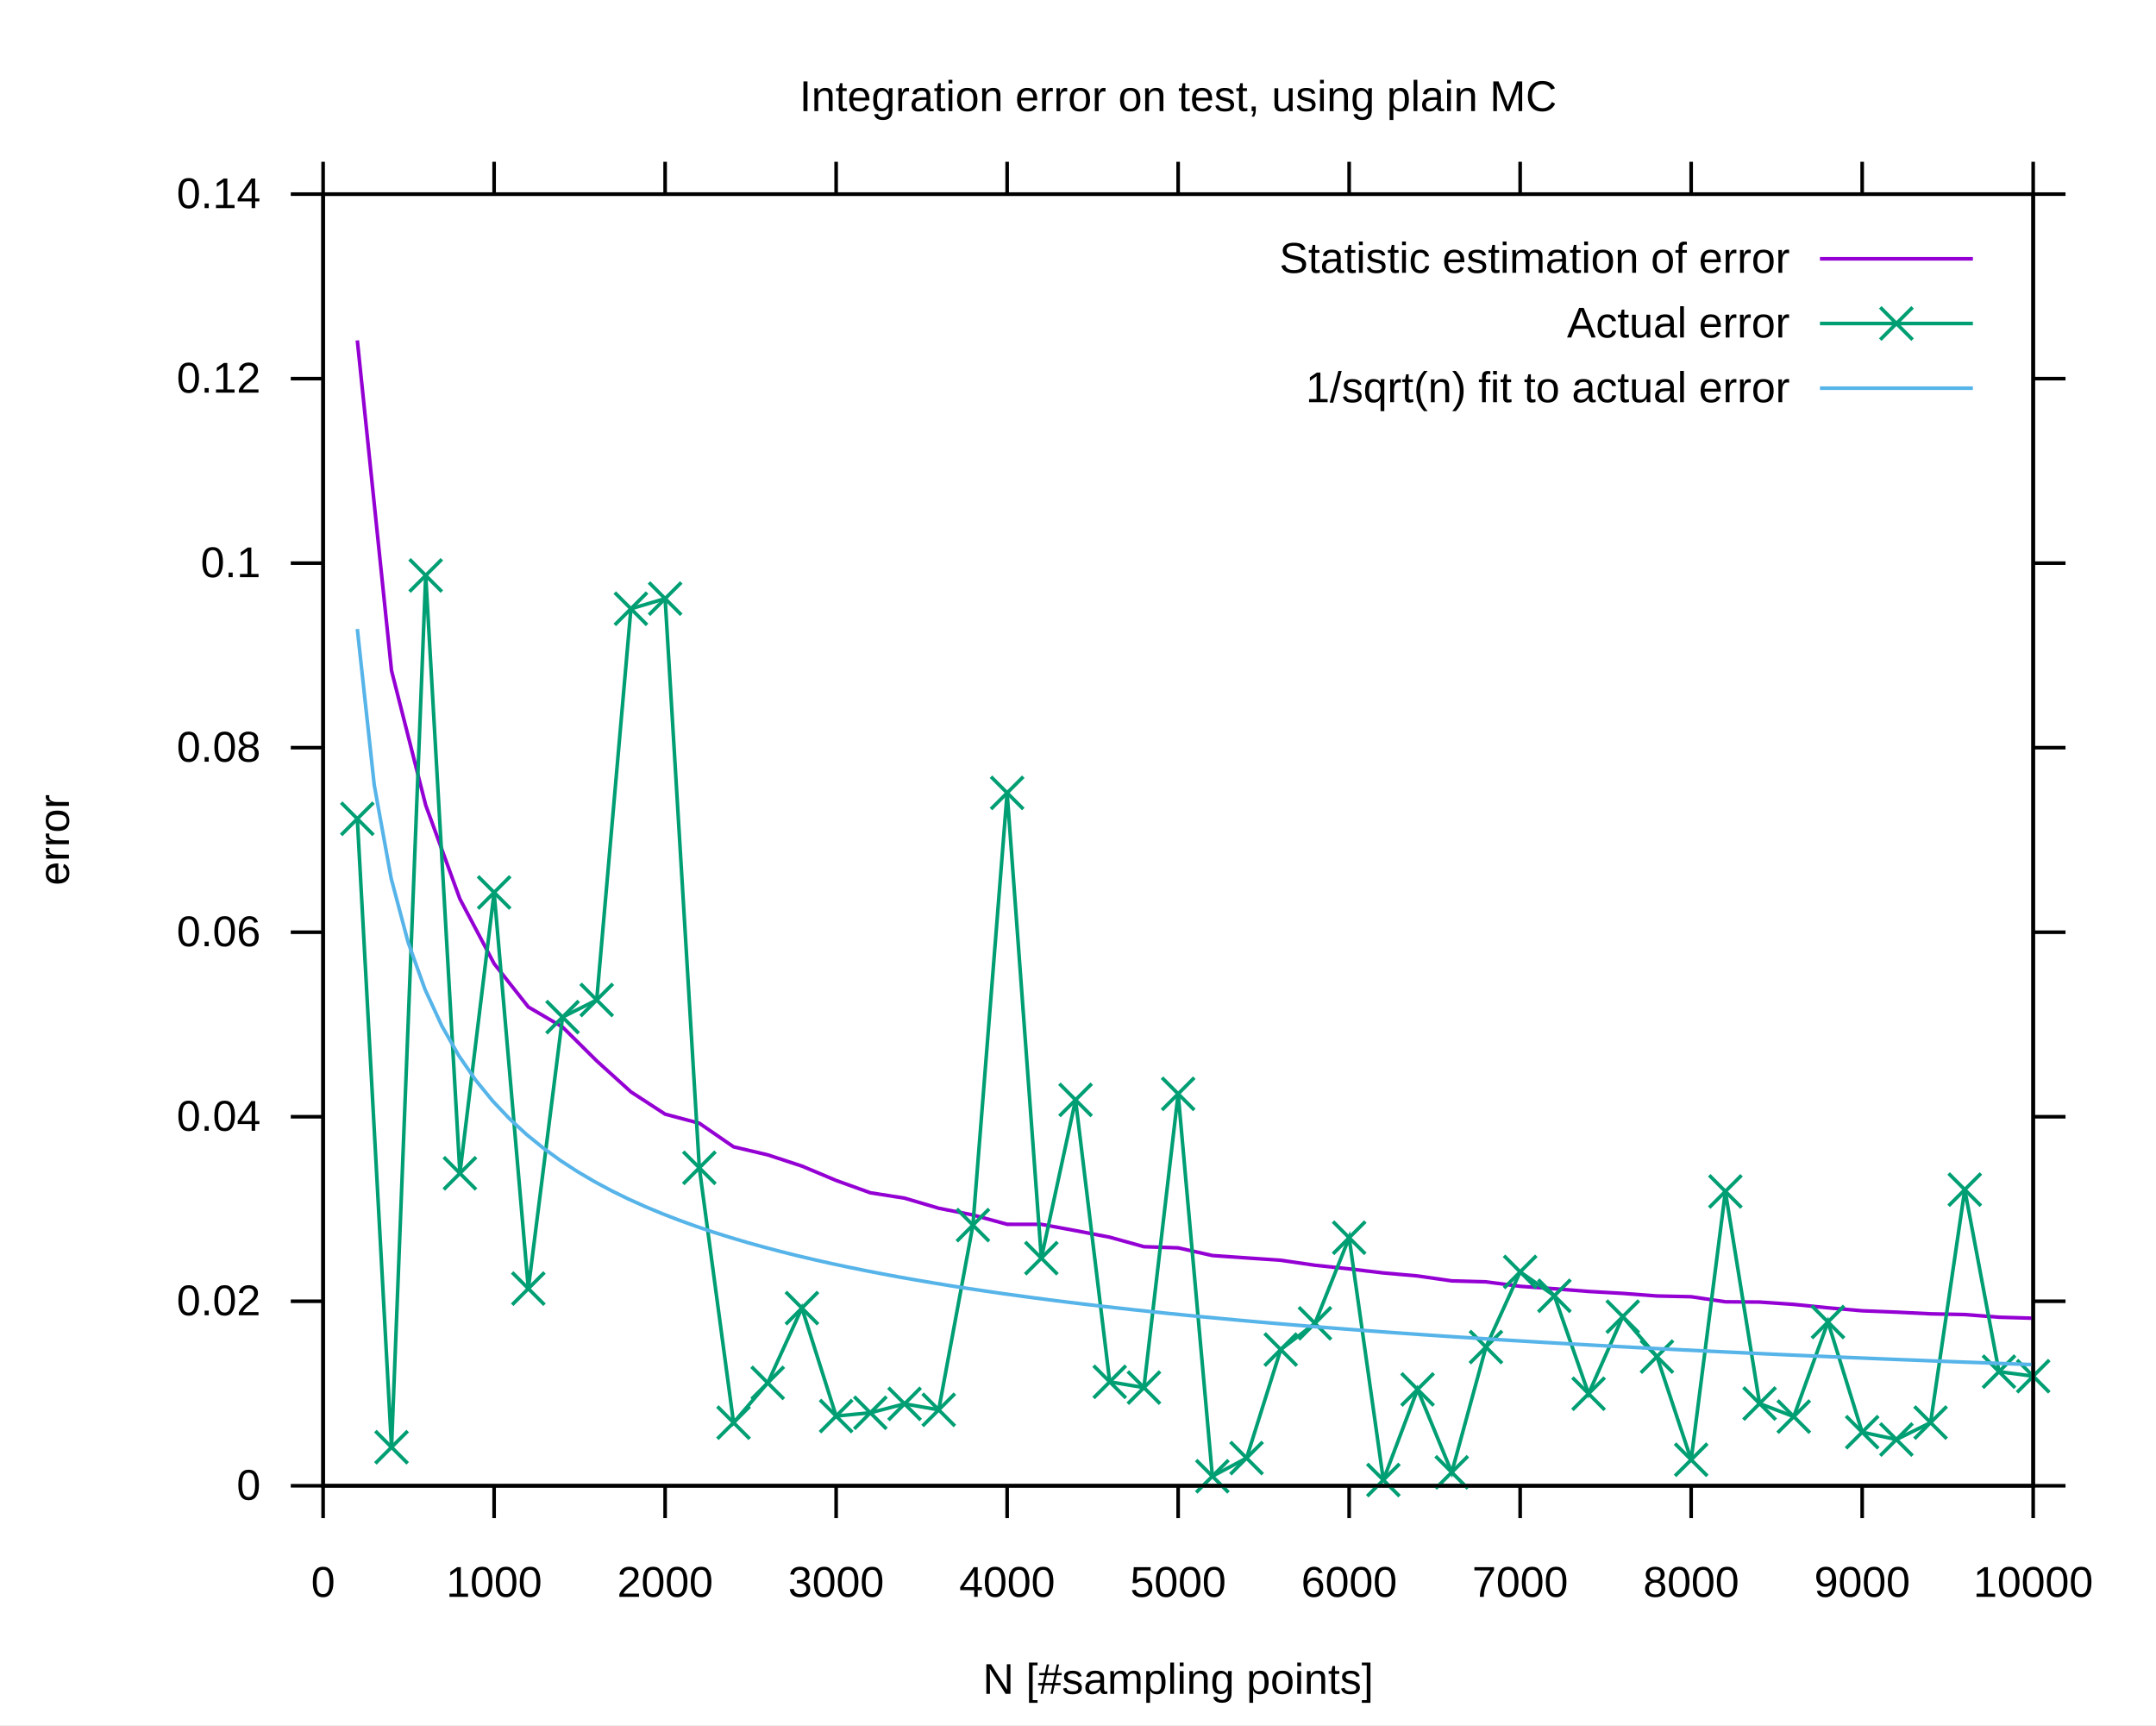
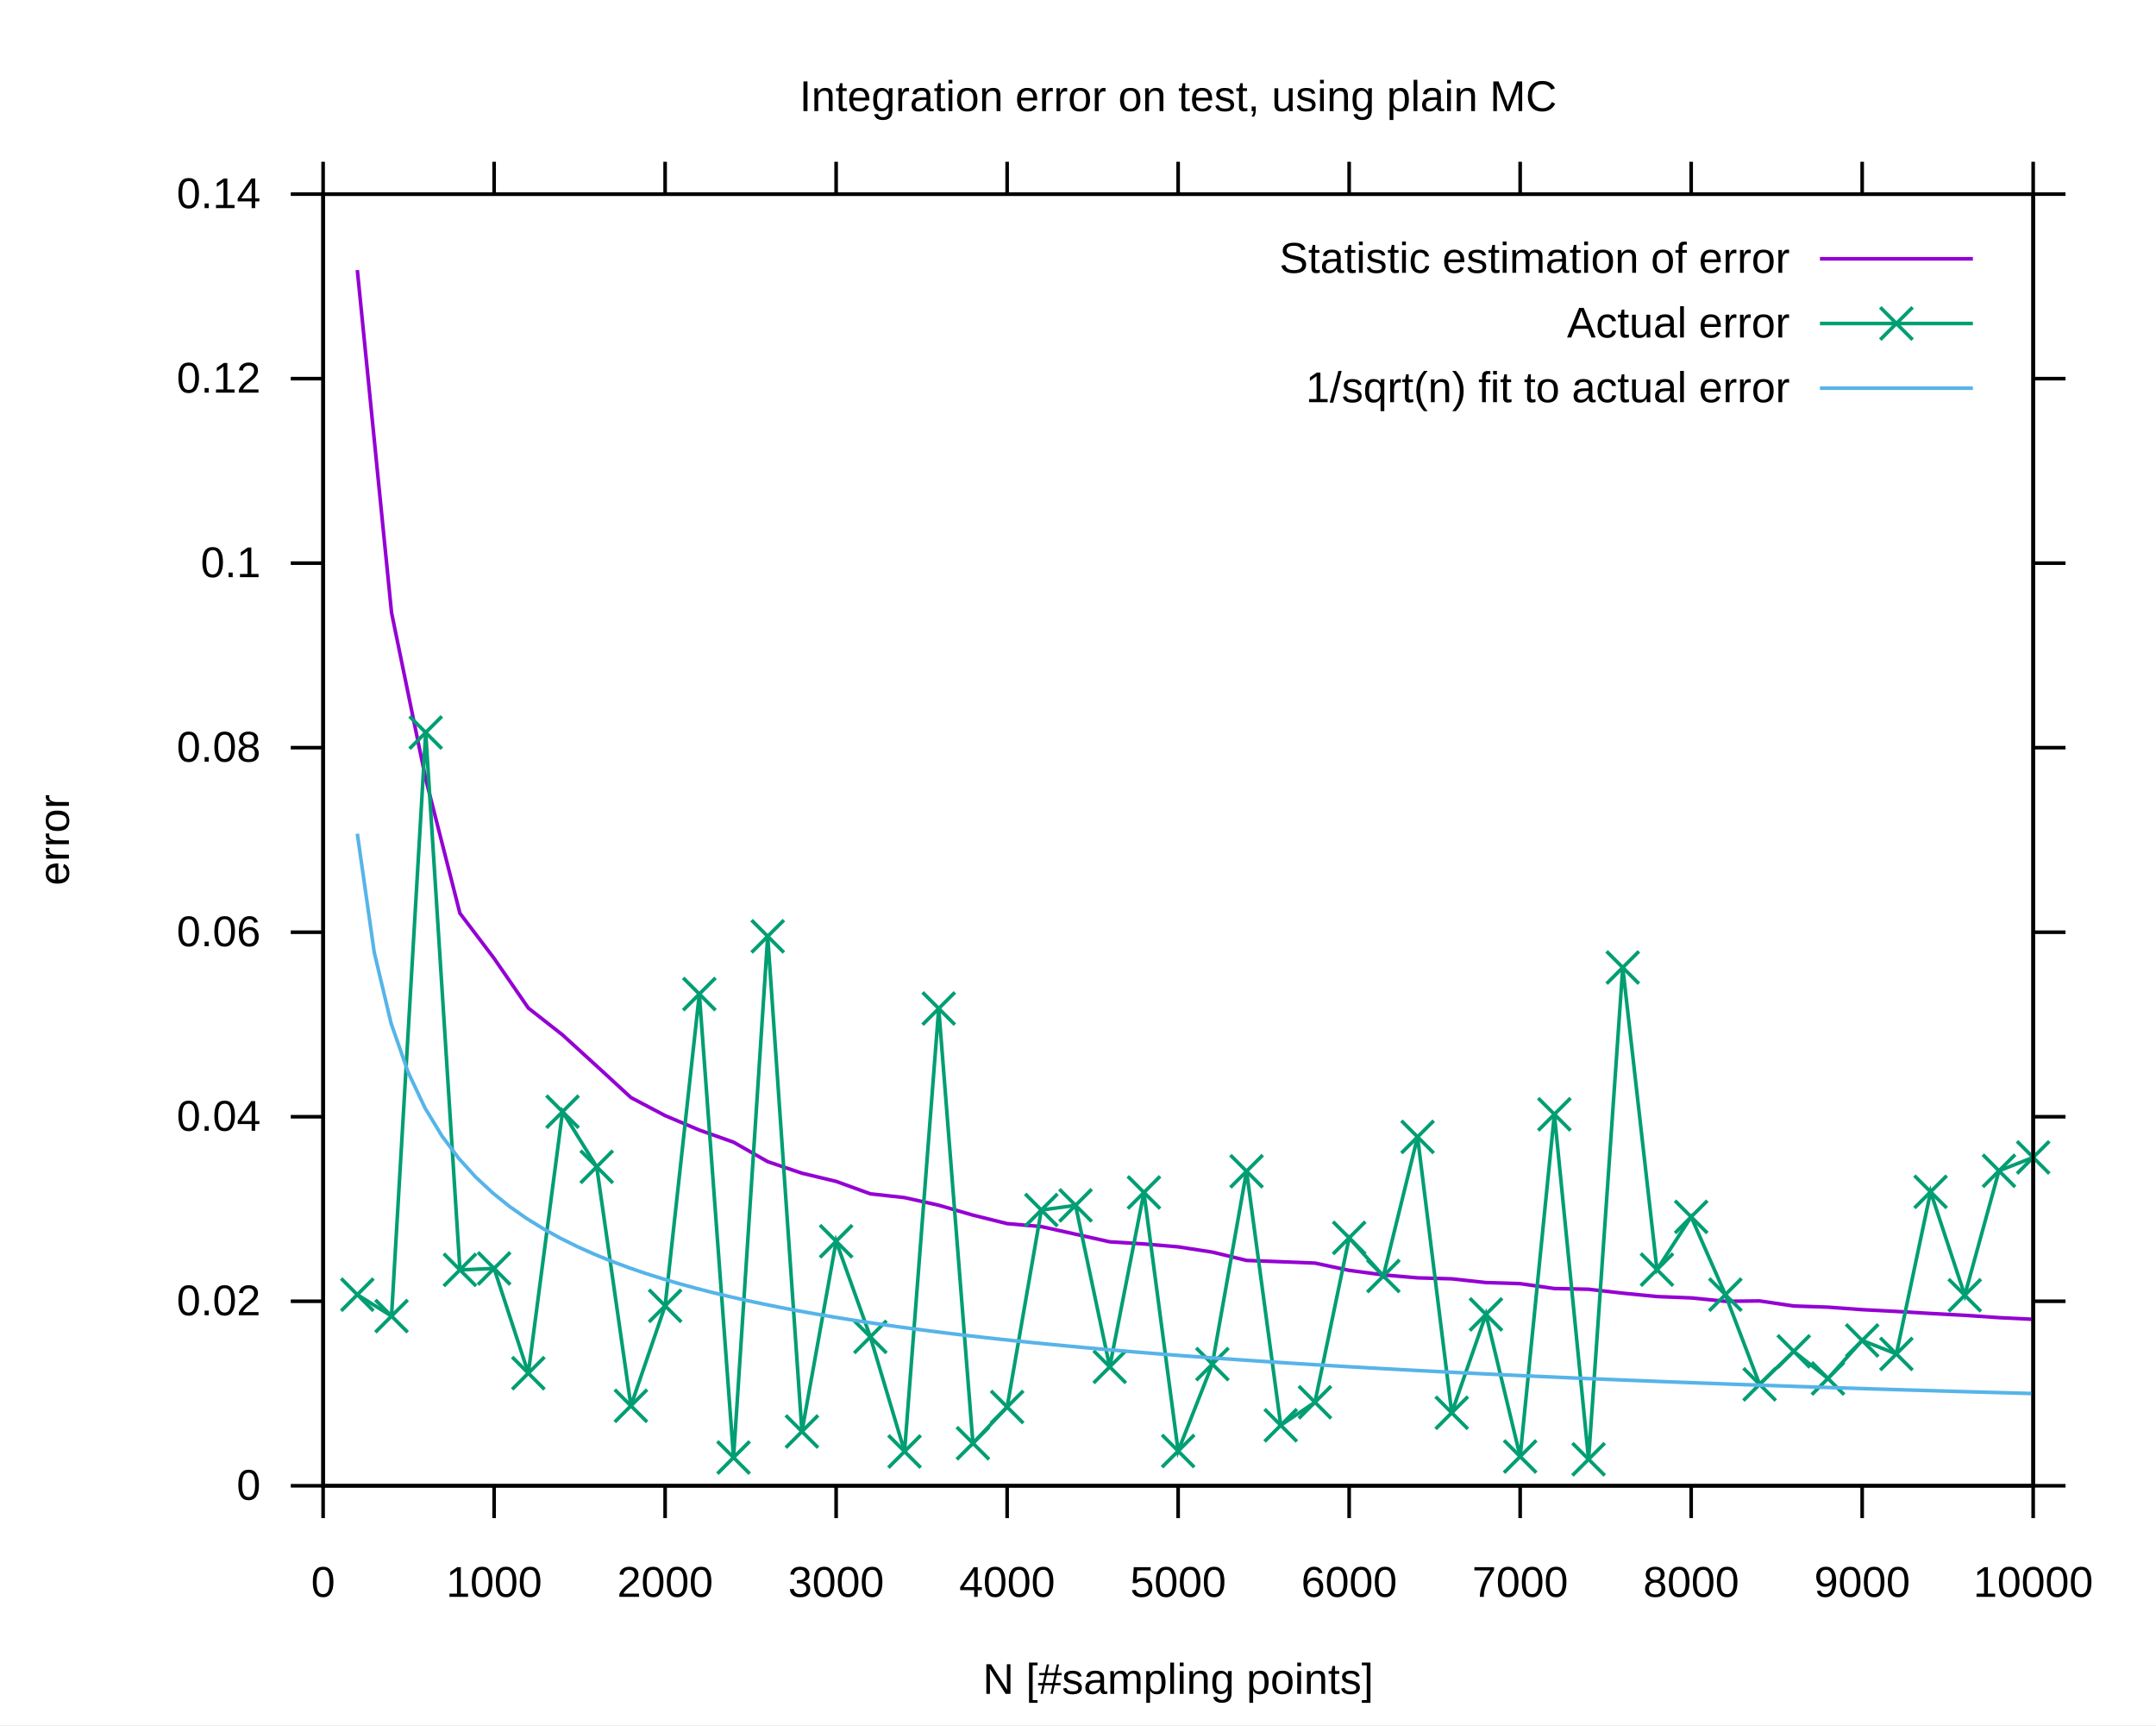
<svg xmlns="http://www.w3.org/2000/svg" xmlns:xlink="http://www.w3.org/1999/xlink" width="600" height="480" viewBox="0 0 600 480">
  <g id="gnuplot_canvas">
    <rect x="0" y="0" width="600" height="480" fill="#ffffff" />
    <defs>
      <circle id="gpDot" r="0.5" stroke-width="0.5" stroke="currentColor" />
      <path id="gpPt0" stroke-width="0.222" stroke="currentColor" d="M-1,0 h2 M0,-1 v2" />
      <path id="gpPt1" stroke-width="0.222" stroke="currentColor" d="M-1,-1 L1,1 M1,-1 L-1,1" />
      <path id="gpPt2" stroke-width="0.222" stroke="currentColor" d="M-1,0 L1,0 M0,-1 L0,1 M-1,-1 L1,1 M-1,1 L1,-1" />
      <rect id="gpPt3" stroke-width="0.222" stroke="currentColor" x="-1" y="-1" width="2" height="2" />
      <rect id="gpPt4" stroke-width="0.222" stroke="currentColor" fill="currentColor" x="-1" y="-1" width="2" height="2" />
      <circle id="gpPt5" stroke-width="0.222" stroke="currentColor" cx="0" cy="0" r="1" />
      <use xlink:href="#gpPt5" id="gpPt6" fill="currentColor" stroke="none" />
      <path id="gpPt7" stroke-width="0.222" stroke="currentColor" d="M0,-1.33 L-1.33,0.67 L1.33,0.67 z" />
      <use xlink:href="#gpPt7" id="gpPt8" fill="currentColor" stroke="none" />
      <use xlink:href="#gpPt7" id="gpPt9" stroke="currentColor" transform="rotate(180)" />
      <use xlink:href="#gpPt9" id="gpPt10" fill="currentColor" stroke="none" />
      <use xlink:href="#gpPt3" id="gpPt11" stroke="currentColor" transform="rotate(45)" />
      <use xlink:href="#gpPt11" id="gpPt12" fill="currentColor" stroke="none" />
      <path id="gpPt13" stroke-width="0.222" stroke="currentColor" d="M0,1.330 L1.265,0.411 L0.782,-1.067 L-0.782,-1.076 L-1.265,0.411 z" />
      <use xlink:href="#gpPt13" id="gpPt14" fill="currentColor" stroke="none" />
      <filter id="textbox" filterUnits="objectBoundingBox" x="0" y="0" height="1" width="1">
        <feFlood flood-color="#FFFFFF" flood-opacity="1" result="bgnd" />
        <feComposite in="SourceGraphic" in2="bgnd" operator="atop" />
      </filter>
      <filter id="greybox" filterUnits="objectBoundingBox" x="0" y="0" height="1" width="1">
        <feFlood flood-color="lightgrey" flood-opacity="1" result="grey" />
        <feComposite in="SourceGraphic" in2="grey" operator="atop" />
      </filter>
    </defs>
    <g fill="none" color="#FFFFFF" stroke="currentColor" stroke-width="1.00" stroke-linecap="butt" stroke-linejoin="miter">
</g>
    <g fill="none" color="black" stroke="currentColor" stroke-width="1.00" stroke-linecap="butt" stroke-linejoin="miter">
      <path stroke="black" d="M89.92,413.40 L80.92,413.40 M565.82,413.40 L574.82,413.40  " />
      <g transform="translate(72.53,417.30)" stroke="none" fill="black" font-family="Arial" font-size="12.00" text-anchor="end">
        <text>
          <tspan font-family="Arial"> 0</tspan>
        </text>
      </g>
    </g>
    <g fill="none" color="black" stroke="currentColor" stroke-width="1.00" stroke-linecap="butt" stroke-linejoin="miter">
      <path stroke="black" d="M89.92,362.06 L80.92,362.06 M565.82,362.06 L574.82,362.06  " />
      <g transform="translate(72.53,365.96)" stroke="none" fill="black" font-family="Arial" font-size="12.00" text-anchor="end">
        <text>
          <tspan font-family="Arial"> 0.02</tspan>
        </text>
      </g>
    </g>
    <g fill="none" color="black" stroke="currentColor" stroke-width="1.00" stroke-linecap="butt" stroke-linejoin="miter">
      <path stroke="black" d="M89.92,310.72 L80.92,310.72 M565.82,310.72 L574.82,310.72  " />
      <g transform="translate(72.53,314.62)" stroke="none" fill="black" font-family="Arial" font-size="12.00" text-anchor="end">
        <text>
          <tspan font-family="Arial"> 0.04</tspan>
        </text>
      </g>
    </g>
    <g fill="none" color="black" stroke="currentColor" stroke-width="1.00" stroke-linecap="butt" stroke-linejoin="miter">
      <path stroke="black" d="M89.92,259.38 L80.92,259.38 M565.82,259.38 L574.82,259.38  " />
      <g transform="translate(72.53,263.28)" stroke="none" fill="black" font-family="Arial" font-size="12.00" text-anchor="end">
        <text>
          <tspan font-family="Arial"> 0.06</tspan>
        </text>
      </g>
    </g>
    <g fill="none" color="black" stroke="currentColor" stroke-width="1.00" stroke-linecap="butt" stroke-linejoin="miter">
      <path stroke="black" d="M89.92,208.03 L80.92,208.03 M565.82,208.03 L574.82,208.03  " />
      <g transform="translate(72.53,211.93)" stroke="none" fill="black" font-family="Arial" font-size="12.00" text-anchor="end">
        <text>
          <tspan font-family="Arial"> 0.08</tspan>
        </text>
      </g>
    </g>
    <g fill="none" color="black" stroke="currentColor" stroke-width="1.00" stroke-linecap="butt" stroke-linejoin="miter">
      <path stroke="black" d="M89.92,156.69 L80.92,156.69 M565.82,156.69 L574.82,156.69  " />
      <g transform="translate(72.53,160.59)" stroke="none" fill="black" font-family="Arial" font-size="12.00" text-anchor="end">
        <text>
          <tspan font-family="Arial"> 0.1</tspan>
        </text>
      </g>
    </g>
    <g fill="none" color="black" stroke="currentColor" stroke-width="1.00" stroke-linecap="butt" stroke-linejoin="miter">
      <path stroke="black" d="M89.92,105.35 L80.92,105.35 M565.82,105.35 L574.82,105.35  " />
      <g transform="translate(72.53,109.25)" stroke="none" fill="black" font-family="Arial" font-size="12.00" text-anchor="end">
        <text>
          <tspan font-family="Arial"> 0.12</tspan>
        </text>
      </g>
    </g>
    <g fill="none" color="black" stroke="currentColor" stroke-width="1.00" stroke-linecap="butt" stroke-linejoin="miter">
      <path stroke="black" d="M89.92,54.01 L80.92,54.01 M565.82,54.01 L574.82,54.01  " />
      <g transform="translate(72.53,57.91)" stroke="none" fill="black" font-family="Arial" font-size="12.00" text-anchor="end">
        <text>
          <tspan font-family="Arial"> 0.14</tspan>
        </text>
      </g>
    </g>
    <g fill="none" color="black" stroke="currentColor" stroke-width="1.00" stroke-linecap="butt" stroke-linejoin="miter">
      <path stroke="black" d="M89.92,413.40 L89.92,422.40 M89.92,54.01 L89.92,45.01  " />
      <g transform="translate(89.92,444.30)" stroke="none" fill="black" font-family="Arial" font-size="12.00" text-anchor="middle">
        <text>
          <tspan font-family="Arial"> 0</tspan>
        </text>
      </g>
    </g>
    <g fill="none" color="black" stroke="currentColor" stroke-width="1.00" stroke-linecap="butt" stroke-linejoin="miter">
      <path stroke="black" d="M137.51,413.40 L137.51,422.40 M137.51,54.01 L137.51,45.01  " />
      <g transform="translate(137.51,444.30)" stroke="none" fill="black" font-family="Arial" font-size="12.00" text-anchor="middle">
        <text>
          <tspan font-family="Arial"> 1000</tspan>
        </text>
      </g>
    </g>
    <g fill="none" color="black" stroke="currentColor" stroke-width="1.00" stroke-linecap="butt" stroke-linejoin="miter">
      <path stroke="black" d="M185.10,413.40 L185.10,422.40 M185.10,54.01 L185.10,45.01  " />
      <g transform="translate(185.10,444.30)" stroke="none" fill="black" font-family="Arial" font-size="12.00" text-anchor="middle">
        <text>
          <tspan font-family="Arial"> 2000</tspan>
        </text>
      </g>
    </g>
    <g fill="none" color="black" stroke="currentColor" stroke-width="1.00" stroke-linecap="butt" stroke-linejoin="miter">
      <path stroke="black" d="M232.69,413.40 L232.69,422.40 M232.69,54.01 L232.69,45.01  " />
      <g transform="translate(232.69,444.30)" stroke="none" fill="black" font-family="Arial" font-size="12.00" text-anchor="middle">
        <text>
          <tspan font-family="Arial"> 3000</tspan>
        </text>
      </g>
    </g>
    <g fill="none" color="black" stroke="currentColor" stroke-width="1.00" stroke-linecap="butt" stroke-linejoin="miter">
      <path stroke="black" d="M280.28,413.40 L280.28,422.40 M280.28,54.01 L280.28,45.01  " />
      <g transform="translate(280.28,444.30)" stroke="none" fill="black" font-family="Arial" font-size="12.00" text-anchor="middle">
        <text>
          <tspan font-family="Arial"> 4000</tspan>
        </text>
      </g>
    </g>
    <g fill="none" color="black" stroke="currentColor" stroke-width="1.00" stroke-linecap="butt" stroke-linejoin="miter">
      <path stroke="black" d="M327.87,413.40 L327.87,422.40 M327.87,54.01 L327.87,45.01  " />
      <g transform="translate(327.87,444.30)" stroke="none" fill="black" font-family="Arial" font-size="12.00" text-anchor="middle">
        <text>
          <tspan font-family="Arial"> 5000</tspan>
        </text>
      </g>
    </g>
    <g fill="none" color="black" stroke="currentColor" stroke-width="1.00" stroke-linecap="butt" stroke-linejoin="miter">
      <path stroke="black" d="M375.46,413.40 L375.46,422.40 M375.46,54.01 L375.46,45.01  " />
      <g transform="translate(375.46,444.30)" stroke="none" fill="black" font-family="Arial" font-size="12.00" text-anchor="middle">
        <text>
          <tspan font-family="Arial"> 6000</tspan>
        </text>
      </g>
    </g>
    <g fill="none" color="black" stroke="currentColor" stroke-width="1.00" stroke-linecap="butt" stroke-linejoin="miter">
      <path stroke="black" d="M423.05,413.40 L423.05,422.40 M423.05,54.01 L423.05,45.01  " />
      <g transform="translate(423.05,444.30)" stroke="none" fill="black" font-family="Arial" font-size="12.00" text-anchor="middle">
        <text>
          <tspan font-family="Arial"> 7000</tspan>
        </text>
      </g>
    </g>
    <g fill="none" color="black" stroke="currentColor" stroke-width="1.00" stroke-linecap="butt" stroke-linejoin="miter">
      <path stroke="black" d="M470.64,413.40 L470.64,422.40 M470.64,54.01 L470.64,45.01  " />
      <g transform="translate(470.64,444.30)" stroke="none" fill="black" font-family="Arial" font-size="12.00" text-anchor="middle">
        <text>
          <tspan font-family="Arial"> 8000</tspan>
        </text>
      </g>
    </g>
    <g fill="none" color="black" stroke="currentColor" stroke-width="1.00" stroke-linecap="butt" stroke-linejoin="miter">
      <path stroke="black" d="M518.23,413.40 L518.23,422.40 M518.23,54.01 L518.23,45.01  " />
      <g transform="translate(518.23,444.30)" stroke="none" fill="black" font-family="Arial" font-size="12.00" text-anchor="middle">
        <text>
          <tspan font-family="Arial"> 9000</tspan>
        </text>
      </g>
    </g>
    <g fill="none" color="black" stroke="currentColor" stroke-width="1.00" stroke-linecap="butt" stroke-linejoin="miter">
      <path stroke="black" d="M565.82,413.40 L565.82,422.40 M565.82,54.01 L565.82,45.01  " />
      <g transform="translate(565.82,444.30)" stroke="none" fill="black" font-family="Arial" font-size="12.00" text-anchor="middle">
        <text>
          <tspan font-family="Arial"> 10000</tspan>
        </text>
      </g>
    </g>
    <g fill="none" color="black" stroke="currentColor" stroke-width="1.00" stroke-linecap="butt" stroke-linejoin="miter">
</g>
    <g fill="none" color="black" stroke="currentColor" stroke-width="1.00" stroke-linecap="butt" stroke-linejoin="miter">
      <path stroke="black" d="M89.92,54.01 L89.92,413.40 L565.82,413.40 L565.82,54.01 L89.92,54.01 Z  " />
    </g>
    <g fill="none" color="black" stroke="currentColor" stroke-width="1.00" stroke-linecap="butt" stroke-linejoin="miter">
      <g transform="translate(19.18,233.71) rotate(270)" stroke="none" fill="black" font-family="Arial" font-size="12.00" text-anchor="middle">
        <text>
          <tspan font-family="Arial">error</tspan>
        </text>
      </g>
    </g>
    <g fill="none" color="black" stroke="currentColor" stroke-width="1.00" stroke-linecap="butt" stroke-linejoin="miter">
      <g transform="translate(327.87,471.30)" stroke="none" fill="black" font-family="Arial" font-size="12.00" text-anchor="middle">
        <text>
          <tspan font-family="Arial">N [#sampling points]</tspan>
        </text>
      </g>
    </g>
    <g fill="none" color="black" stroke="currentColor" stroke-width="1.00" stroke-linecap="butt" stroke-linejoin="miter">
</g>
    <g id="gnuplot_plot_1">
      <g fill="none" color="black" stroke="currentColor" stroke-width="1.00" stroke-linecap="butt" stroke-linejoin="miter">
        <g transform="translate(498.09,75.91)" stroke="none" fill="black" font-family="Arial" font-size="12.00" text-anchor="end">
          <text>
            <tspan font-family="Arial">Statistic estimation of error</tspan>
          </text>
        </g>
      </g>
      <g fill="none" color="black" stroke="currentColor" stroke-width="1.00" stroke-linecap="butt" stroke-linejoin="miter">
-         <path stroke="rgb(148,   0, 211)" d="M506.48,72.01 L549.04,72.01 M99.44,94.71 L108.96,186.59 L118.47,224.03 L127.99,250.13 L137.51,268.13 L147.03,280.18   L156.55,285.76 L166.06,295.18 L175.58,303.80 L185.10,310.00 L194.62,312.53 L204.14,319.09 L213.65,321.33 L223.17,324.45   L232.69,328.45 L242.21,331.88 L251.73,333.37 L261.24,336.18 L270.76,338.05 L280.28,340.65 L289.80,340.66 L299.32,342.41   L308.83,344.24 L318.35,346.88 L327.87,347.20 L337.39,349.34 L346.91,350.00 L356.42,350.65 L365.94,352.04 L375.46,353.05   L384.98,354.18 L394.50,355.02 L404.01,356.39 L413.53,356.66 L423.05,357.90 L432.57,358.58 L442.09,359.33 L451.60,359.87   L461.12,360.59 L470.64,360.80 L480.16,362.21 L489.68,362.28 L499.19,362.93 L508.71,363.88 L518.23,364.71 L527.75,365.09   L537.27,365.56 L546.78,365.76 L556.30,366.50 L565.82,366.78  " />
+         <path stroke="rgb(148,   0, 211)" d="M506.48,72.01 L549.04,72.01 M99.44,75.15 L108.96,170.45 L118.47,216.71 L127.99,254.10 L137.51,266.67 L147.03,280.48   L156.55,287.95 L166.06,296.62 L175.58,305.38 L185.10,310.41 L194.62,314.43 L204.14,317.80 L213.65,323.22 L223.17,326.43   L232.69,328.71 L242.21,332.17 L251.73,333.22 L261.24,335.34 L270.76,338.10 L280.28,340.46 L289.80,341.29 L299.32,343.40   L308.83,345.52 L318.35,346.11 L327.87,346.92 L337.39,348.39 L346.91,350.70 L356.42,351.06 L365.94,351.44 L375.46,353.47   L384.98,354.73 L394.50,355.55 L404.01,355.82 L413.53,356.86 L423.05,357.16 L432.57,358.52 L442.09,358.72 L451.60,359.81   L461.12,360.75 L470.64,361.13 L480.16,362.07 L489.68,361.97 L499.19,363.38 L508.71,363.70 L518.23,364.40 L527.75,364.89   L537.27,365.46 L546.78,365.97 L556.30,366.62 L565.82,367.08  " />
      </g>
    </g>
    <g id="gnuplot_plot_2">
      <g fill="none" color="black" stroke="currentColor" stroke-width="1.00" stroke-linecap="butt" stroke-linejoin="miter">
        <g transform="translate(498.09,93.91)" stroke="none" fill="black" font-family="Arial" font-size="12.00" text-anchor="end">
          <text>
            <tspan font-family="Arial">Actual error</tspan>
          </text>
        </g>
      </g>
      <g fill="none" color="black" stroke="currentColor" stroke-width="1.00" stroke-linecap="butt" stroke-linejoin="miter">
-         <path stroke="rgb(  0, 158, 115)" d="M506.48,90.01 L549.04,90.01 M99.44,227.82 L108.96,402.67 L118.47,160.11 L127.99,326.46 L137.51,248.32 L147.03,358.54   L156.55,283.00 L166.06,278.23 L175.58,169.38 L185.10,166.56 L194.62,324.93 L204.14,395.84 L213.65,384.77 L223.17,363.96   L232.69,394.00 L242.21,393.09 L251.73,390.61 L261.24,392.27 L270.76,340.87 L280.28,220.61 L289.80,350.06 L299.32,306.03   L308.83,384.48 L318.35,386.08 L327.87,304.35 L337.39,410.75 L346.91,405.69 L356.42,375.50 L365.94,368.20 L375.46,344.38   L384.98,411.80 L394.50,386.59 L404.01,409.66 L413.53,374.80 L423.05,353.89 L432.57,360.54 L442.09,387.79 L451.60,366.34   L461.12,377.46 L470.64,406.16 L480.16,331.50 L489.68,390.52 L499.19,394.15 L508.71,367.83 L518.23,398.49 L527.75,400.53   L537.27,395.82 L546.78,331.00 L556.30,381.65 L565.82,382.91  " />
-         <use xlink:href="#gpPt1" transform="translate(99.44,227.82) scale(4.50)" color="rgb(  0, 158, 115)" />
-         <use xlink:href="#gpPt1" transform="translate(108.96,402.67) scale(4.50)" color="rgb(  0, 158, 115)" />
-         <use xlink:href="#gpPt1" transform="translate(118.47,160.11) scale(4.50)" color="rgb(  0, 158, 115)" />
-         <use xlink:href="#gpPt1" transform="translate(127.99,326.46) scale(4.50)" color="rgb(  0, 158, 115)" />
-         <use xlink:href="#gpPt1" transform="translate(137.51,248.32) scale(4.50)" color="rgb(  0, 158, 115)" />
-         <use xlink:href="#gpPt1" transform="translate(147.03,358.54) scale(4.50)" color="rgb(  0, 158, 115)" />
-         <use xlink:href="#gpPt1" transform="translate(156.55,283.00) scale(4.50)" color="rgb(  0, 158, 115)" />
-         <use xlink:href="#gpPt1" transform="translate(166.06,278.23) scale(4.50)" color="rgb(  0, 158, 115)" />
-         <use xlink:href="#gpPt1" transform="translate(175.58,169.38) scale(4.50)" color="rgb(  0, 158, 115)" />
-         <use xlink:href="#gpPt1" transform="translate(185.10,166.56) scale(4.50)" color="rgb(  0, 158, 115)" />
-         <use xlink:href="#gpPt1" transform="translate(194.62,324.93) scale(4.50)" color="rgb(  0, 158, 115)" />
-         <use xlink:href="#gpPt1" transform="translate(204.14,395.84) scale(4.50)" color="rgb(  0, 158, 115)" />
-         <use xlink:href="#gpPt1" transform="translate(213.65,384.77) scale(4.50)" color="rgb(  0, 158, 115)" />
-         <use xlink:href="#gpPt1" transform="translate(223.17,363.96) scale(4.50)" color="rgb(  0, 158, 115)" />
-         <use xlink:href="#gpPt1" transform="translate(232.69,394.00) scale(4.50)" color="rgb(  0, 158, 115)" />
-         <use xlink:href="#gpPt1" transform="translate(242.21,393.09) scale(4.50)" color="rgb(  0, 158, 115)" />
-         <use xlink:href="#gpPt1" transform="translate(251.73,390.61) scale(4.50)" color="rgb(  0, 158, 115)" />
-         <use xlink:href="#gpPt1" transform="translate(261.24,392.27) scale(4.50)" color="rgb(  0, 158, 115)" />
-         <use xlink:href="#gpPt1" transform="translate(270.76,340.87) scale(4.50)" color="rgb(  0, 158, 115)" />
-         <use xlink:href="#gpPt1" transform="translate(280.28,220.61) scale(4.50)" color="rgb(  0, 158, 115)" />
-         <use xlink:href="#gpPt1" transform="translate(289.80,350.06) scale(4.50)" color="rgb(  0, 158, 115)" />
-         <use xlink:href="#gpPt1" transform="translate(299.32,306.03) scale(4.50)" color="rgb(  0, 158, 115)" />
-         <use xlink:href="#gpPt1" transform="translate(308.83,384.48) scale(4.50)" color="rgb(  0, 158, 115)" />
-         <use xlink:href="#gpPt1" transform="translate(318.35,386.08) scale(4.50)" color="rgb(  0, 158, 115)" />
-         <use xlink:href="#gpPt1" transform="translate(327.87,304.35) scale(4.50)" color="rgb(  0, 158, 115)" />
-         <use xlink:href="#gpPt1" transform="translate(337.39,410.75) scale(4.50)" color="rgb(  0, 158, 115)" />
-         <use xlink:href="#gpPt1" transform="translate(346.91,405.69) scale(4.50)" color="rgb(  0, 158, 115)" />
-         <use xlink:href="#gpPt1" transform="translate(356.42,375.50) scale(4.50)" color="rgb(  0, 158, 115)" />
-         <use xlink:href="#gpPt1" transform="translate(365.94,368.20) scale(4.50)" color="rgb(  0, 158, 115)" />
-         <use xlink:href="#gpPt1" transform="translate(375.46,344.38) scale(4.50)" color="rgb(  0, 158, 115)" />
-         <use xlink:href="#gpPt1" transform="translate(384.98,411.80) scale(4.50)" color="rgb(  0, 158, 115)" />
-         <use xlink:href="#gpPt1" transform="translate(394.50,386.59) scale(4.50)" color="rgb(  0, 158, 115)" />
-         <use xlink:href="#gpPt1" transform="translate(404.01,409.66) scale(4.50)" color="rgb(  0, 158, 115)" />
-         <use xlink:href="#gpPt1" transform="translate(413.53,374.80) scale(4.50)" color="rgb(  0, 158, 115)" />
-         <use xlink:href="#gpPt1" transform="translate(423.05,353.89) scale(4.50)" color="rgb(  0, 158, 115)" />
-         <use xlink:href="#gpPt1" transform="translate(432.57,360.54) scale(4.50)" color="rgb(  0, 158, 115)" />
-         <use xlink:href="#gpPt1" transform="translate(442.09,387.79) scale(4.50)" color="rgb(  0, 158, 115)" />
-         <use xlink:href="#gpPt1" transform="translate(451.60,366.34) scale(4.50)" color="rgb(  0, 158, 115)" />
-         <use xlink:href="#gpPt1" transform="translate(461.12,377.46) scale(4.50)" color="rgb(  0, 158, 115)" />
-         <use xlink:href="#gpPt1" transform="translate(470.64,406.16) scale(4.50)" color="rgb(  0, 158, 115)" />
-         <use xlink:href="#gpPt1" transform="translate(480.16,331.50) scale(4.50)" color="rgb(  0, 158, 115)" />
-         <use xlink:href="#gpPt1" transform="translate(489.68,390.52) scale(4.50)" color="rgb(  0, 158, 115)" />
-         <use xlink:href="#gpPt1" transform="translate(499.19,394.15) scale(4.50)" color="rgb(  0, 158, 115)" />
-         <use xlink:href="#gpPt1" transform="translate(508.71,367.83) scale(4.50)" color="rgb(  0, 158, 115)" />
-         <use xlink:href="#gpPt1" transform="translate(518.23,398.49) scale(4.50)" color="rgb(  0, 158, 115)" />
-         <use xlink:href="#gpPt1" transform="translate(527.75,400.53) scale(4.50)" color="rgb(  0, 158, 115)" />
-         <use xlink:href="#gpPt1" transform="translate(537.27,395.82) scale(4.50)" color="rgb(  0, 158, 115)" />
-         <use xlink:href="#gpPt1" transform="translate(546.78,331.00) scale(4.50)" color="rgb(  0, 158, 115)" />
-         <use xlink:href="#gpPt1" transform="translate(556.30,381.65) scale(4.50)" color="rgb(  0, 158, 115)" />
-         <use xlink:href="#gpPt1" transform="translate(565.82,382.91) scale(4.50)" color="rgb(  0, 158, 115)" />
+         <path stroke="rgb(  0, 158, 115)" d="M506.48,90.01 L549.04,90.01 M99.44,360.23 L108.96,366.19 L118.47,203.82 L127.99,353.33 L137.51,352.93 L147.03,382.08   L156.55,309.32 L166.06,324.65 L175.58,391.15 L185.10,363.33 L194.62,276.58 L204.14,405.54 L213.65,260.52 L223.17,398.30   L232.69,345.37 L242.21,371.97 L251.73,403.86 L261.24,280.61 L270.76,401.56 L280.28,391.48 L289.80,336.68 L299.32,335.38   L308.83,380.31 L318.35,331.79 L327.87,403.73 L337.39,379.55 L346.91,325.89 L356.42,396.57 L365.94,390.16 L375.46,344.42   L384.98,355.03 L394.50,316.33 L404.01,393.09 L413.53,365.72 L423.05,405.26 L432.57,310.04 L442.09,406.03 L451.60,269.20   L461.12,353.26 L470.64,338.58 L480.16,360.22 L489.68,385.18 L499.19,376.00 L508.71,383.54 L518.23,372.97 L527.75,376.72   L537.27,331.61 L546.78,360.39 L556.30,325.76 L565.82,322.04  " />
+         <use xlink:href="#gpPt1" transform="translate(99.44,360.23) scale(4.50)" color="rgb(  0, 158, 115)" />
+         <use xlink:href="#gpPt1" transform="translate(108.96,366.19) scale(4.50)" color="rgb(  0, 158, 115)" />
+         <use xlink:href="#gpPt1" transform="translate(118.47,203.82) scale(4.50)" color="rgb(  0, 158, 115)" />
+         <use xlink:href="#gpPt1" transform="translate(127.99,353.33) scale(4.50)" color="rgb(  0, 158, 115)" />
+         <use xlink:href="#gpPt1" transform="translate(137.51,352.93) scale(4.50)" color="rgb(  0, 158, 115)" />
+         <use xlink:href="#gpPt1" transform="translate(147.03,382.08) scale(4.50)" color="rgb(  0, 158, 115)" />
+         <use xlink:href="#gpPt1" transform="translate(156.55,309.32) scale(4.50)" color="rgb(  0, 158, 115)" />
+         <use xlink:href="#gpPt1" transform="translate(166.06,324.65) scale(4.50)" color="rgb(  0, 158, 115)" />
+         <use xlink:href="#gpPt1" transform="translate(175.58,391.15) scale(4.50)" color="rgb(  0, 158, 115)" />
+         <use xlink:href="#gpPt1" transform="translate(185.10,363.33) scale(4.50)" color="rgb(  0, 158, 115)" />
+         <use xlink:href="#gpPt1" transform="translate(194.62,276.58) scale(4.50)" color="rgb(  0, 158, 115)" />
+         <use xlink:href="#gpPt1" transform="translate(204.14,405.54) scale(4.50)" color="rgb(  0, 158, 115)" />
+         <use xlink:href="#gpPt1" transform="translate(213.65,260.52) scale(4.50)" color="rgb(  0, 158, 115)" />
+         <use xlink:href="#gpPt1" transform="translate(223.17,398.30) scale(4.50)" color="rgb(  0, 158, 115)" />
+         <use xlink:href="#gpPt1" transform="translate(232.69,345.37) scale(4.50)" color="rgb(  0, 158, 115)" />
+         <use xlink:href="#gpPt1" transform="translate(242.21,371.97) scale(4.50)" color="rgb(  0, 158, 115)" />
+         <use xlink:href="#gpPt1" transform="translate(251.73,403.86) scale(4.50)" color="rgb(  0, 158, 115)" />
+         <use xlink:href="#gpPt1" transform="translate(261.24,280.61) scale(4.50)" color="rgb(  0, 158, 115)" />
+         <use xlink:href="#gpPt1" transform="translate(270.76,401.56) scale(4.50)" color="rgb(  0, 158, 115)" />
+         <use xlink:href="#gpPt1" transform="translate(280.28,391.48) scale(4.50)" color="rgb(  0, 158, 115)" />
+         <use xlink:href="#gpPt1" transform="translate(289.80,336.68) scale(4.50)" color="rgb(  0, 158, 115)" />
+         <use xlink:href="#gpPt1" transform="translate(299.32,335.38) scale(4.50)" color="rgb(  0, 158, 115)" />
+         <use xlink:href="#gpPt1" transform="translate(308.83,380.31) scale(4.50)" color="rgb(  0, 158, 115)" />
+         <use xlink:href="#gpPt1" transform="translate(318.35,331.79) scale(4.50)" color="rgb(  0, 158, 115)" />
+         <use xlink:href="#gpPt1" transform="translate(327.87,403.73) scale(4.50)" color="rgb(  0, 158, 115)" />
+         <use xlink:href="#gpPt1" transform="translate(337.39,379.55) scale(4.50)" color="rgb(  0, 158, 115)" />
+         <use xlink:href="#gpPt1" transform="translate(346.91,325.89) scale(4.50)" color="rgb(  0, 158, 115)" />
+         <use xlink:href="#gpPt1" transform="translate(356.42,396.57) scale(4.50)" color="rgb(  0, 158, 115)" />
+         <use xlink:href="#gpPt1" transform="translate(365.94,390.16) scale(4.50)" color="rgb(  0, 158, 115)" />
+         <use xlink:href="#gpPt1" transform="translate(375.46,344.42) scale(4.50)" color="rgb(  0, 158, 115)" />
+         <use xlink:href="#gpPt1" transform="translate(384.98,355.03) scale(4.50)" color="rgb(  0, 158, 115)" />
+         <use xlink:href="#gpPt1" transform="translate(394.50,316.33) scale(4.50)" color="rgb(  0, 158, 115)" />
+         <use xlink:href="#gpPt1" transform="translate(404.01,393.09) scale(4.50)" color="rgb(  0, 158, 115)" />
+         <use xlink:href="#gpPt1" transform="translate(413.53,365.72) scale(4.50)" color="rgb(  0, 158, 115)" />
+         <use xlink:href="#gpPt1" transform="translate(423.05,405.26) scale(4.50)" color="rgb(  0, 158, 115)" />
+         <use xlink:href="#gpPt1" transform="translate(432.57,310.04) scale(4.50)" color="rgb(  0, 158, 115)" />
+         <use xlink:href="#gpPt1" transform="translate(442.09,406.03) scale(4.50)" color="rgb(  0, 158, 115)" />
+         <use xlink:href="#gpPt1" transform="translate(451.60,269.20) scale(4.50)" color="rgb(  0, 158, 115)" />
+         <use xlink:href="#gpPt1" transform="translate(461.12,353.26) scale(4.50)" color="rgb(  0, 158, 115)" />
+         <use xlink:href="#gpPt1" transform="translate(470.64,338.58) scale(4.50)" color="rgb(  0, 158, 115)" />
+         <use xlink:href="#gpPt1" transform="translate(480.16,360.22) scale(4.50)" color="rgb(  0, 158, 115)" />
+         <use xlink:href="#gpPt1" transform="translate(489.68,385.18) scale(4.50)" color="rgb(  0, 158, 115)" />
+         <use xlink:href="#gpPt1" transform="translate(499.19,376.00) scale(4.50)" color="rgb(  0, 158, 115)" />
+         <use xlink:href="#gpPt1" transform="translate(508.71,383.54) scale(4.50)" color="rgb(  0, 158, 115)" />
+         <use xlink:href="#gpPt1" transform="translate(518.23,372.97) scale(4.50)" color="rgb(  0, 158, 115)" />
+         <use xlink:href="#gpPt1" transform="translate(527.75,376.72) scale(4.50)" color="rgb(  0, 158, 115)" />
+         <use xlink:href="#gpPt1" transform="translate(537.27,331.61) scale(4.50)" color="rgb(  0, 158, 115)" />
+         <use xlink:href="#gpPt1" transform="translate(546.78,360.39) scale(4.50)" color="rgb(  0, 158, 115)" />
+         <use xlink:href="#gpPt1" transform="translate(556.30,325.76) scale(4.50)" color="rgb(  0, 158, 115)" />
+         <use xlink:href="#gpPt1" transform="translate(565.82,322.04) scale(4.50)" color="rgb(  0, 158, 115)" />
        <use xlink:href="#gpPt1" transform="translate(527.76,90.01) scale(4.50)" color="rgb(  0, 158, 115)" />
      </g>
    </g>
    <g id="gnuplot_plot_3">
      <g fill="none" color="black" stroke="currentColor" stroke-width="1.00" stroke-linecap="butt" stroke-linejoin="miter">
        <g transform="translate(498.09,111.91)" stroke="none" fill="black" font-family="Arial" font-size="12.00" text-anchor="end">
          <text>
            <tspan font-family="Arial">1/sqrt(n) fit to actual error</tspan>
          </text>
        </g>
      </g>
      <g fill="none" color="black" stroke="currentColor" stroke-width="1.00" stroke-linecap="butt" stroke-linejoin="miter">
-         <path stroke="rgb( 86, 180, 233)" d="M506.48,108.01 L549.04,108.01 M99.44,175.01 L104.15,218.43 L108.86,244.41 L113.57,262.17 L118.28,275.30 L122.99,285.51   L127.70,293.75 L132.41,300.58 L137.13,306.36 L141.84,311.33 L146.55,315.67 L151.26,319.49 L155.97,322.90 L160.68,325.97   L165.39,328.74 L170.10,331.27 L174.81,333.58 L179.52,335.70 L184.23,337.67 L188.95,339.49 L193.66,341.19 L198.37,342.78   L203.08,344.26 L207.79,345.66 L212.50,346.97 L217.21,348.21 L221.92,349.39 L226.63,350.50 L231.34,351.56 L236.05,352.56   L240.77,353.52 L245.48,354.43 L250.19,355.31 L254.90,356.14 L259.61,356.94 L264.32,357.71 L269.03,358.45 L273.74,359.15   L278.45,359.84 L283.16,360.49 L287.88,361.13 L292.59,361.74 L297.30,362.33 L302.01,362.90 L306.72,363.45 L311.43,363.98   L316.14,364.50 L320.85,365.00 L325.56,365.49 L330.27,365.96 L334.98,366.42 L339.70,366.86 L344.41,367.30 L349.12,367.72   L353.83,368.13 L358.54,368.53 L363.25,368.91 L367.96,369.29 L372.67,369.66 L377.38,370.02 L382.09,370.37 L386.80,370.72   L391.52,371.05 L396.23,371.38 L400.94,371.70 L405.65,372.01 L410.36,372.31 L415.07,372.61 L419.78,372.91 L424.49,373.19   L429.20,373.47 L433.91,373.75 L438.62,374.01 L443.34,374.28 L448.05,374.54 L452.76,374.79 L457.47,375.04 L462.18,375.28   L466.89,375.52 L471.60,375.75 L476.31,375.98 L481.02,376.21 L485.73,376.43 L490.45,376.65 L495.16,376.87 L499.87,377.08   L504.58,377.28 L509.29,377.49 L514.00,377.69 L518.71,377.88 L523.42,378.08 L528.13,378.27 L532.84,378.45 L537.55,378.64   L542.27,378.82 L546.98,379.00 L551.69,379.17 L556.40,379.35 L561.11,379.52 L565.82,379.69  " />
+         <path stroke="rgb( 86, 180, 233)" d="M506.48,108.01 L549.04,108.01 M99.44,231.97 L104.15,265.01 L108.86,284.79 L113.57,298.31 L118.28,308.30 L122.99,316.07   L127.70,322.34 L132.41,327.54 L137.13,331.93 L141.84,335.72 L146.55,339.02 L151.26,341.93 L155.97,344.53 L160.68,346.86   L165.39,348.97 L170.10,350.89 L174.81,352.65 L179.52,354.27 L184.23,355.76 L188.95,357.15 L193.66,358.44 L198.37,359.65   L203.08,360.78 L207.79,361.84 L212.50,362.84 L217.21,363.79 L221.92,364.68 L226.63,365.53 L231.34,366.33 L236.05,367.10   L240.77,367.83 L245.48,368.52 L250.19,369.19 L254.90,369.82 L259.61,370.43 L264.32,371.02 L269.03,371.58 L273.74,372.12   L278.45,372.64 L283.16,373.14 L287.88,373.62 L292.59,374.08 L297.30,374.53 L302.01,374.97 L306.72,375.39 L311.43,375.79   L316.14,376.19 L320.85,376.57 L325.56,376.94 L330.27,377.30 L334.98,377.64 L339.70,377.98 L344.41,378.31 L349.12,378.63   L353.83,378.94 L358.54,379.25 L363.25,379.54 L367.96,379.83 L372.67,380.11 L377.38,380.39 L382.09,380.65 L386.80,380.91   L391.52,381.17 L396.23,381.42 L400.94,381.66 L405.65,381.90 L410.36,382.13 L415.07,382.36 L419.78,382.58 L424.49,382.80   L429.20,383.01 L433.91,383.22 L438.62,383.43 L443.34,383.63 L448.05,383.82 L452.76,384.02 L457.47,384.20 L462.18,384.39   L466.89,384.57 L471.60,384.75 L476.31,384.92 L481.02,385.10 L485.73,385.27 L490.45,385.43 L495.16,385.59 L499.87,385.76   L504.58,385.91 L509.29,386.07 L514.00,386.22 L518.71,386.37 L523.42,386.52 L528.13,386.66 L532.84,386.80 L537.55,386.94   L542.27,387.08 L546.98,387.22 L551.69,387.35 L556.40,387.48 L561.11,387.61 L565.82,387.74  " />
      </g>
    </g>
    <g fill="none" color="#FFFFFF" stroke="rgb( 86, 180, 233)" stroke-width="2.00" stroke-linecap="butt" stroke-linejoin="miter">
</g>
    <g fill="none" color="black" stroke="currentColor" stroke-width="2.00" stroke-linecap="butt" stroke-linejoin="miter">
</g>
    <g fill="none" color="black" stroke="black" stroke-width="1.00" stroke-linecap="butt" stroke-linejoin="miter">
</g>
    <g fill="none" color="black" stroke="currentColor" stroke-width="1.00" stroke-linecap="butt" stroke-linejoin="miter">
      <path stroke="black" d="M89.92,54.01 L89.92,413.40 L565.82,413.40 L565.82,54.01 L89.92,54.01 Z  " />
    </g>
    <g fill="none" color="black" stroke="currentColor" stroke-width="1.00" stroke-linecap="butt" stroke-linejoin="miter">
      <g transform="translate(327.87,30.91)" stroke="none" fill="black" font-family="Arial" font-size="12.00" text-anchor="middle">
        <text>
          <tspan font-family="Arial">Integration error on test, using plain MC</tspan>
        </text>
      </g>
    </g>
    <g fill="none" color="black" stroke="currentColor" stroke-width="1.00" stroke-linecap="butt" stroke-linejoin="miter">
</g>
  </g>
</svg>
